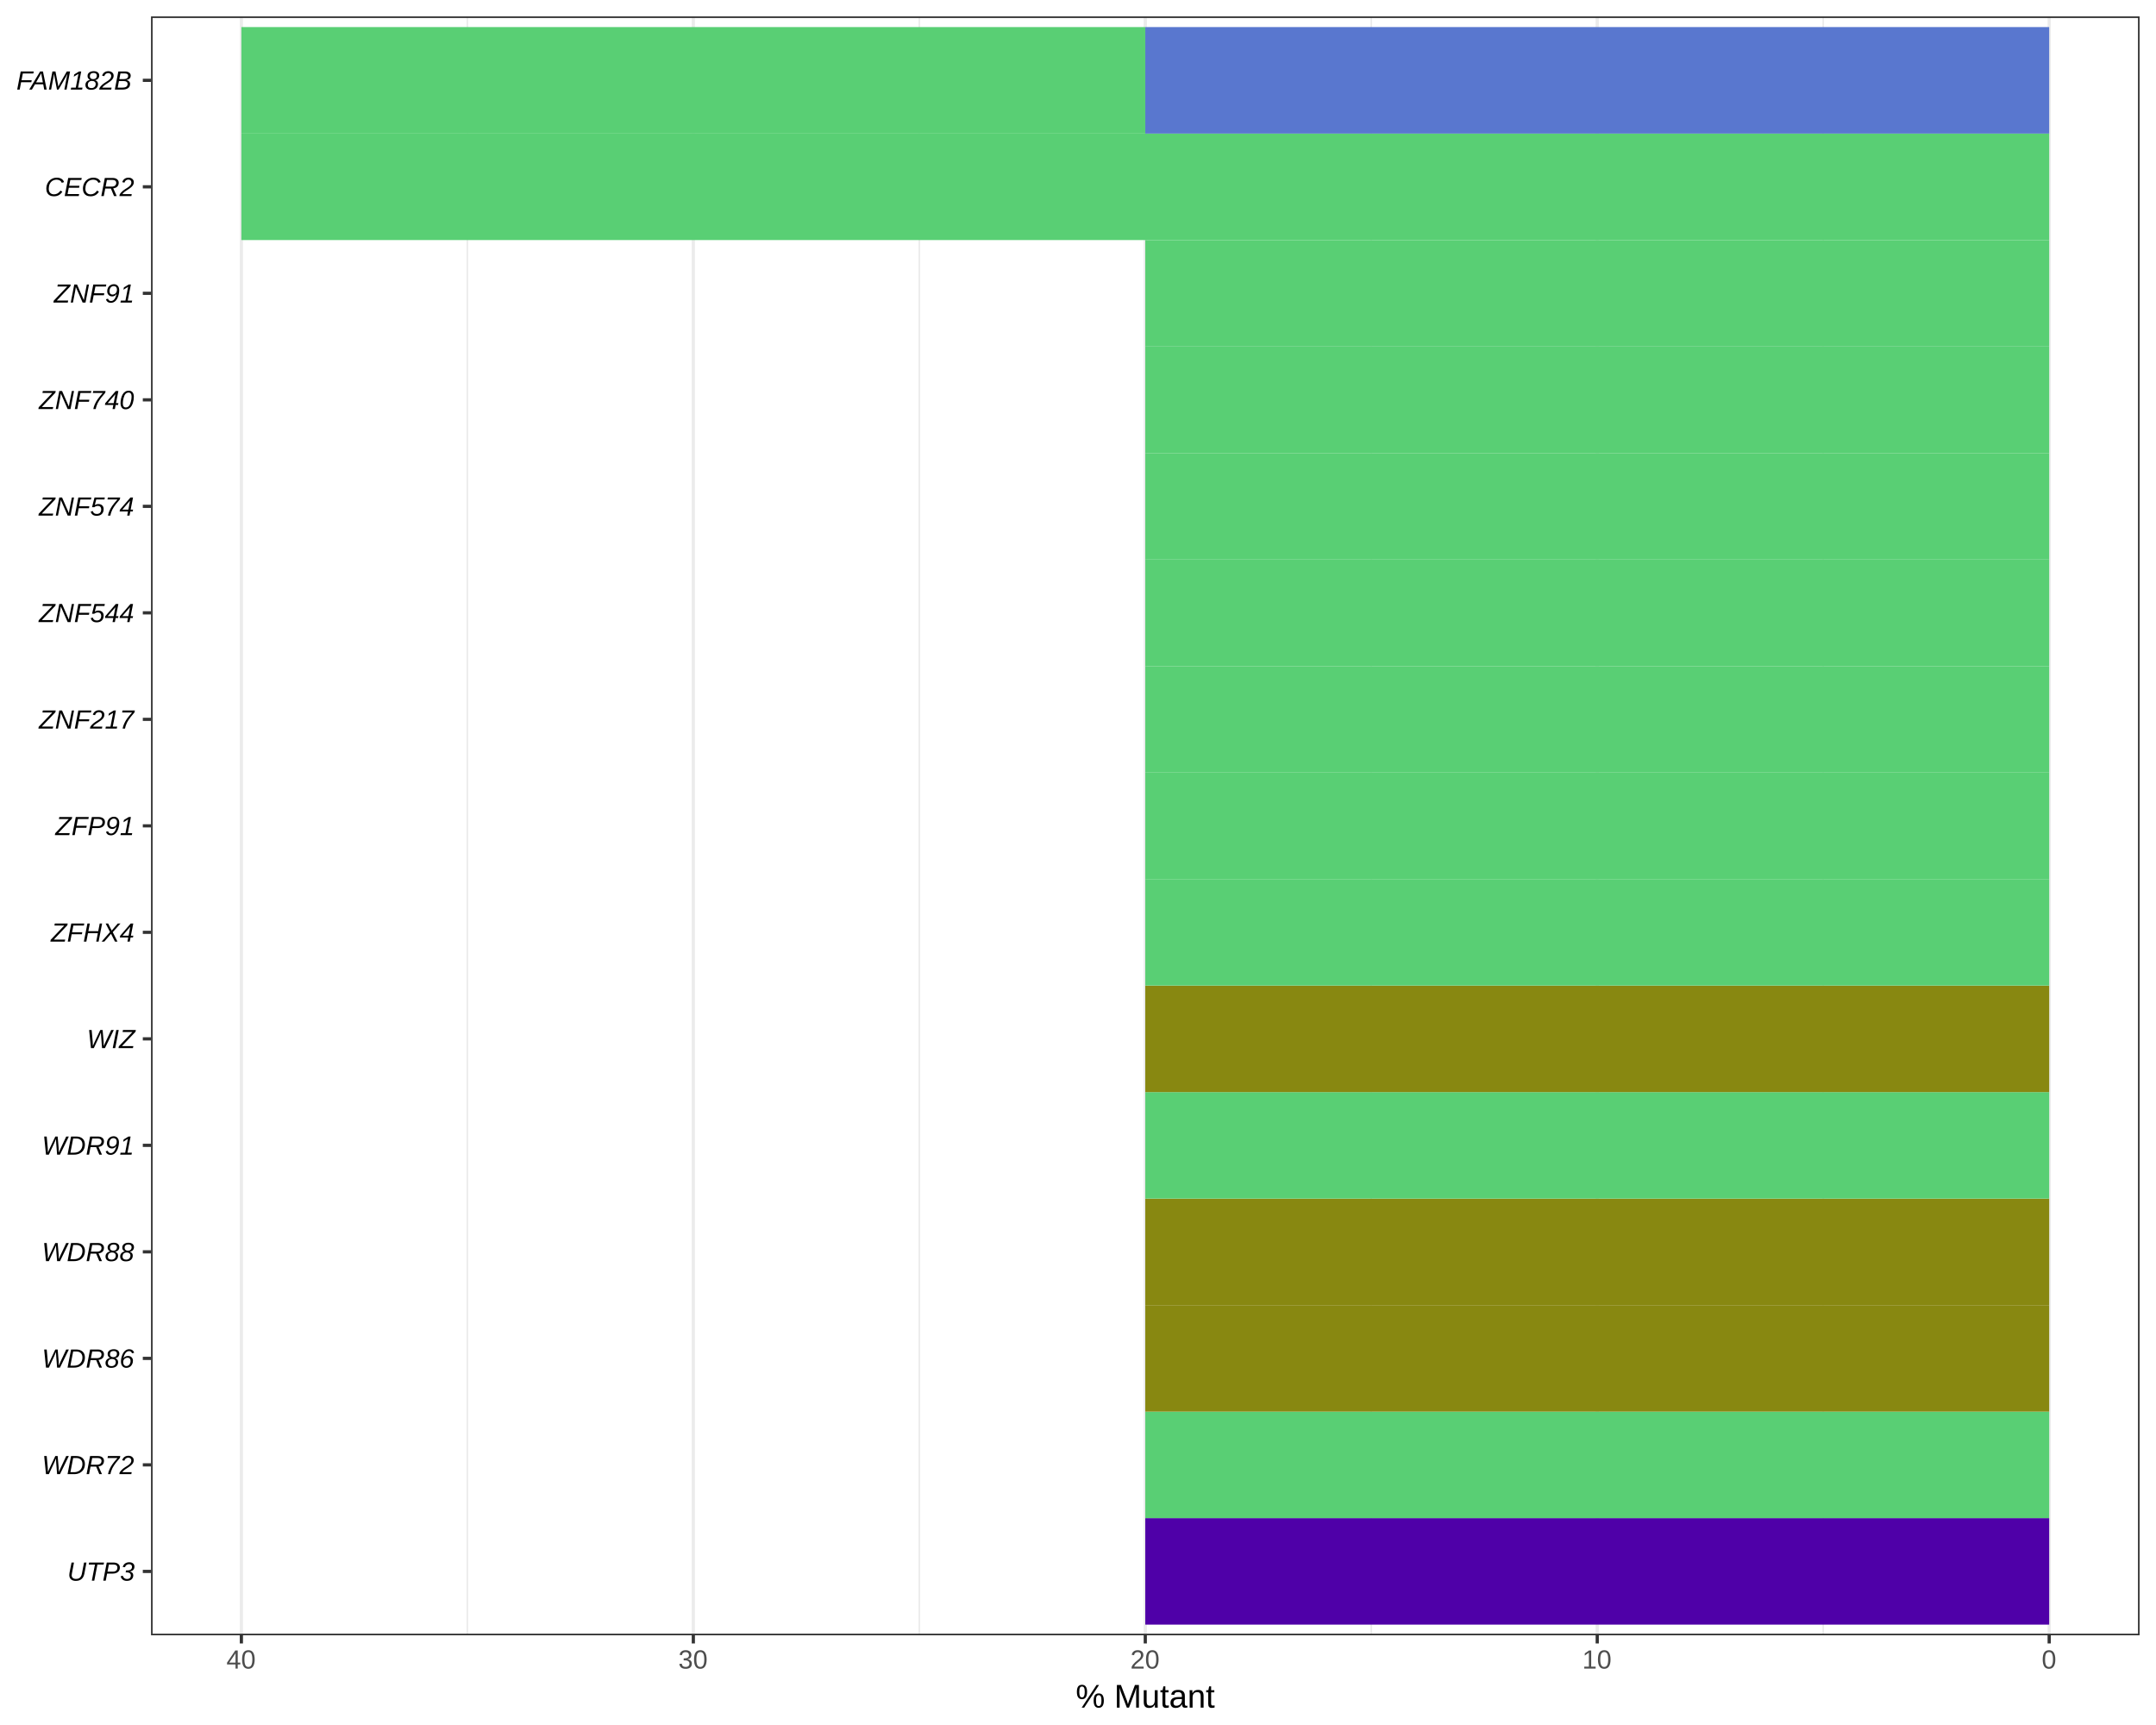
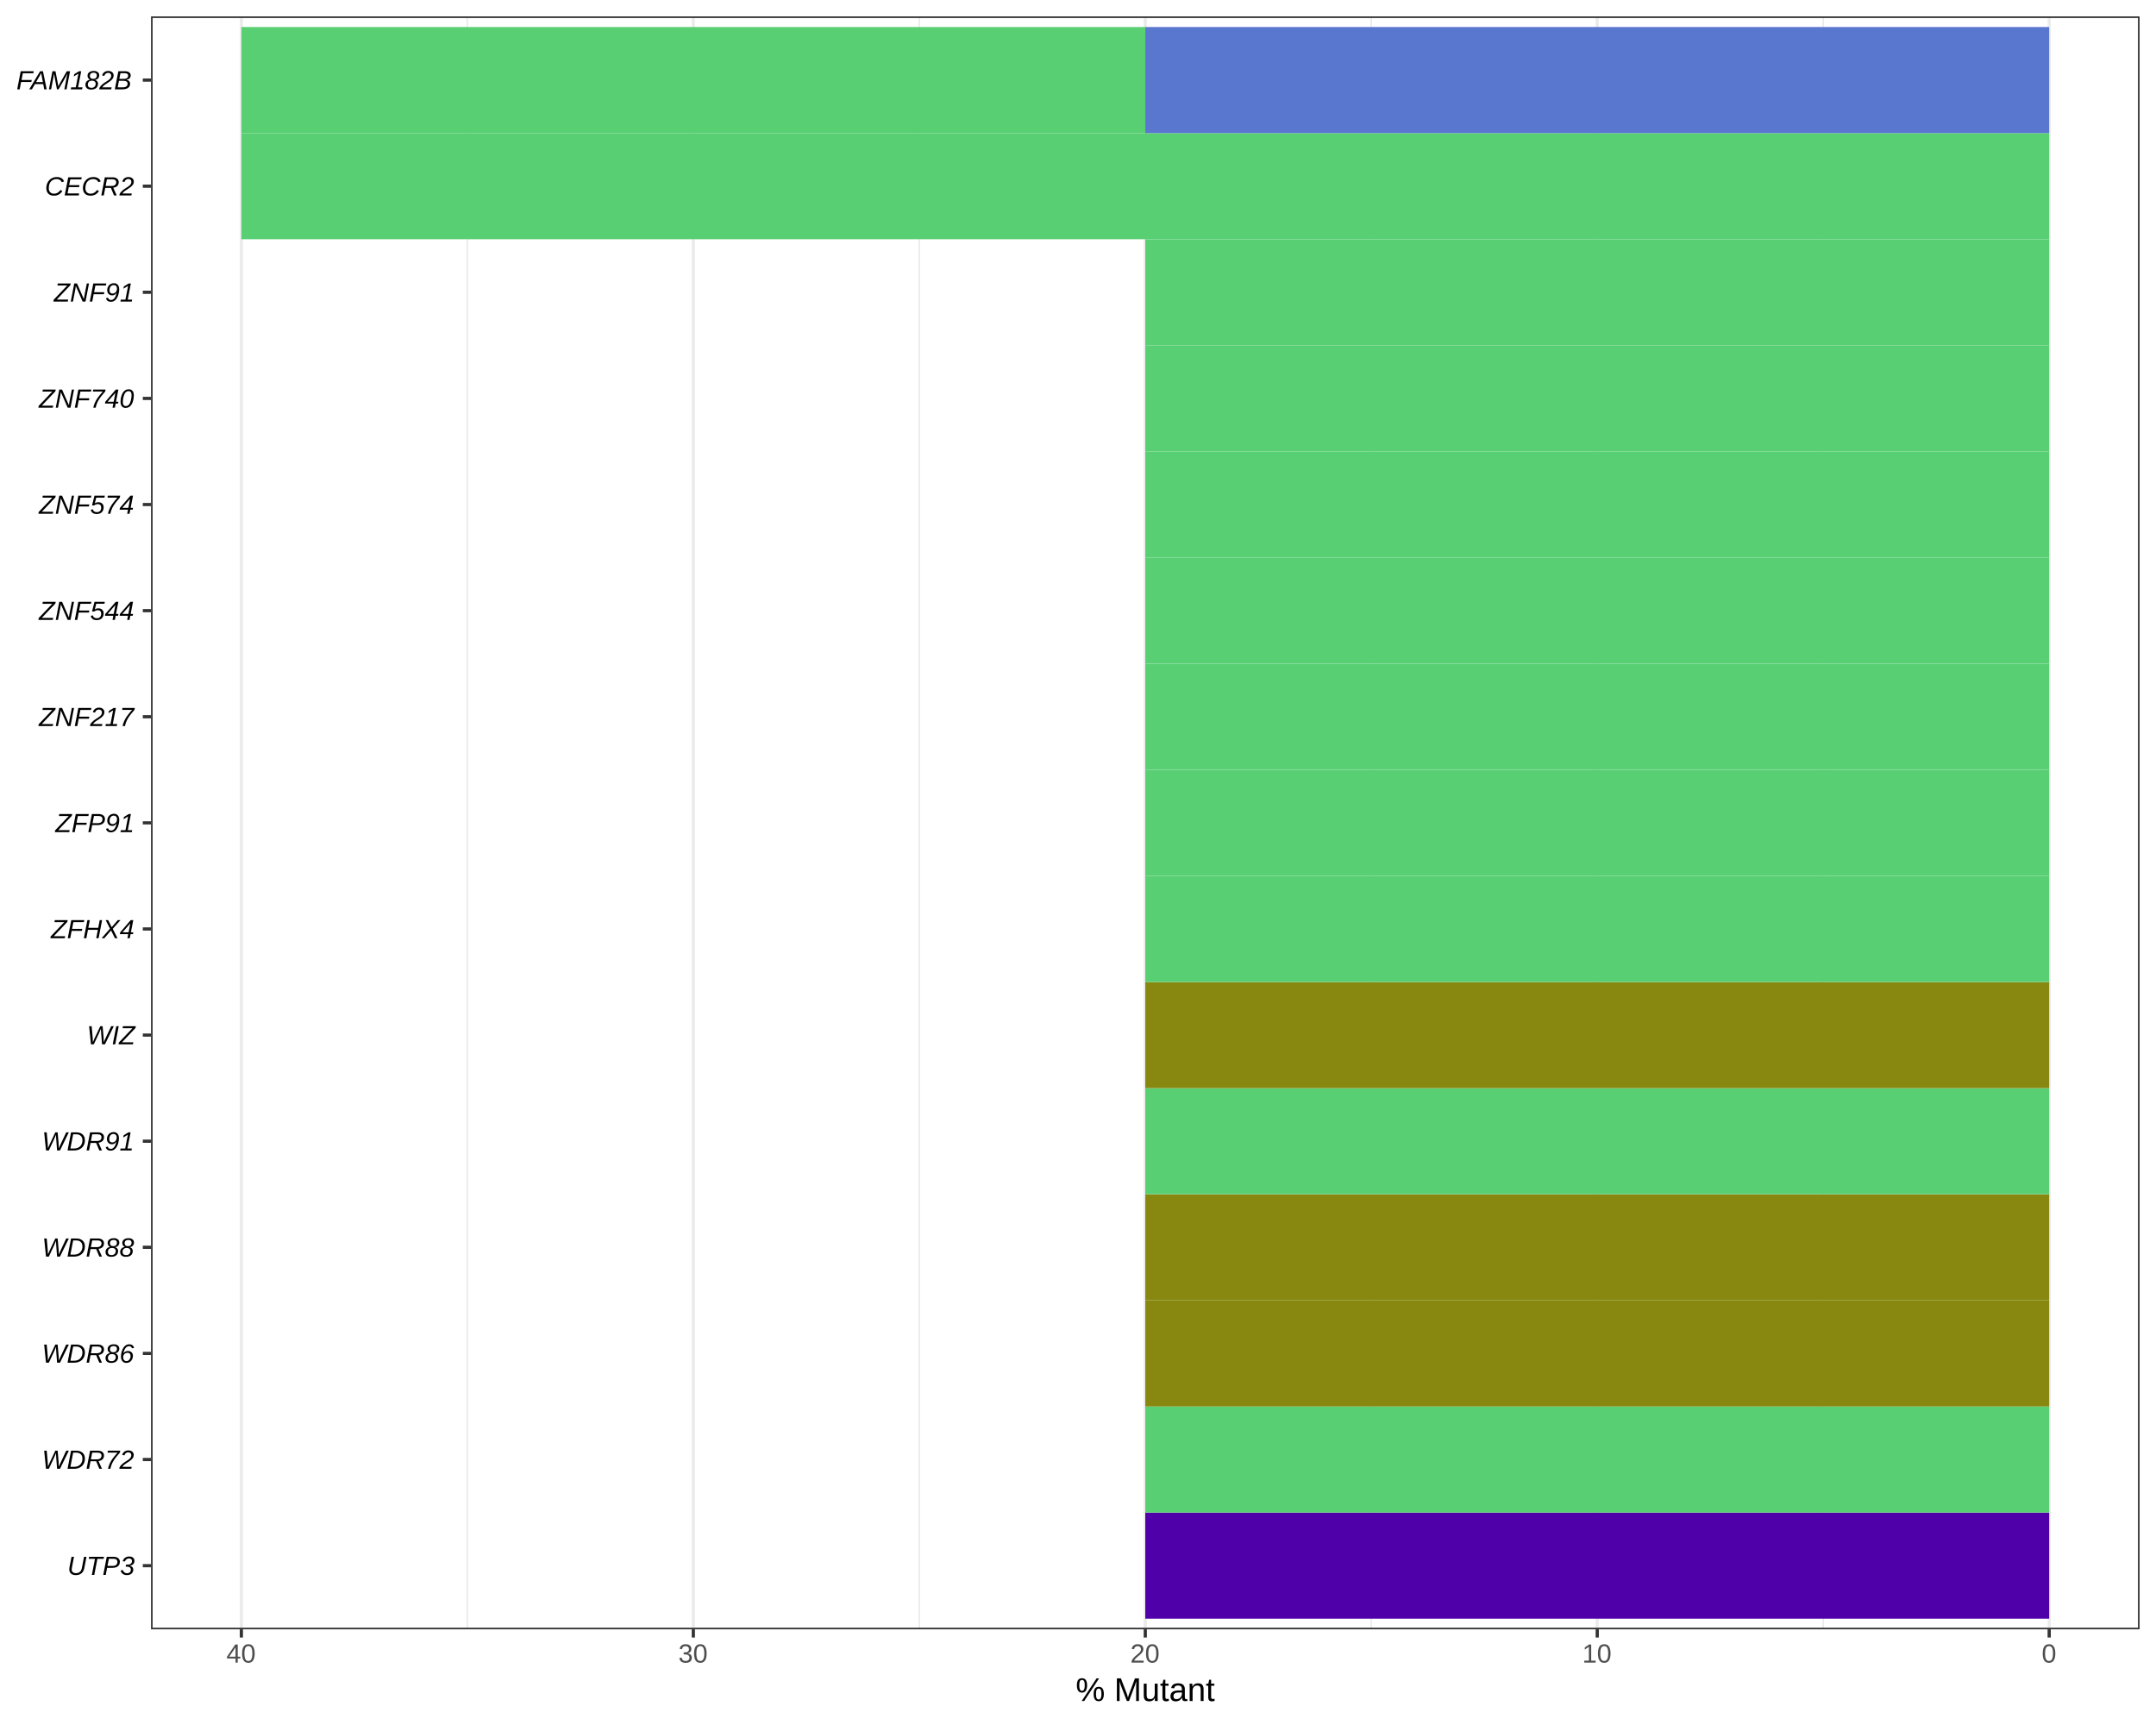
<svg xmlns="http://www.w3.org/2000/svg" viewBox="0 0 720.00 576.00">
  <defs>
    <style type="text/css">
    line, polyline, path, rect, circle {
      fill: none;
      stroke: #000000;
      stroke-linecap: round;
      stroke-linejoin: round;
      stroke-miterlimit: 10.00;
    }
  </style>
  </defs>
  <rect width="100%" height="100%" style="stroke: none; fill: #FFFFFF;" />
  <rect x="0.00" y="0.00" width="720.00" height="576.00" style="stroke-width: 1.07; stroke: #FFFFFF; fill: #FFFFFF;" />
  <defs>
-     <clipPath id="cpNTAuNDI3Nnw3MTQuNTIxfDU0Ni4wNDN8NS40Nzk0NQ==">
-       <rect x="50.43" y="5.48" width="664.09" height="540.56" />
+     <clipPath id="cpNTAuNDI3Nnw3MTQuNTIxfDU0NC4wNDl8NS40Nzk0NQ==">
+       <rect x="50.43" y="5.48" width="664.09" height="538.57" />
    </clipPath>
  </defs>
-   <rect x="50.43" y="5.48" width="664.09" height="540.56" style="stroke-width: 1.07; stroke: none; fill: #FFFFFF;" clip-path="url(#cpNTAuNDI3Nnw3MTQuNTIxfDU0Ni4wNDN8NS40Nzk0NQ==)" />
-   <polyline points="608.87,546.04 608.87,5.48 " style="stroke-width: 0.53; stroke: #EBEBEB; stroke-linecap: butt;" clip-path="url(#cpNTAuNDI3Nnw3MTQuNTIxfDU0Ni4wNDN8NS40Nzk0NQ==)" />
-   <polyline points="457.94,546.04 457.94,5.48 " style="stroke-width: 0.53; stroke: #EBEBEB; stroke-linecap: butt;" clip-path="url(#cpNTAuNDI3Nnw3MTQuNTIxfDU0Ni4wNDN8NS40Nzk0NQ==)" />
-   <polyline points="307.01,546.04 307.01,5.48 " style="stroke-width: 0.53; stroke: #EBEBEB; stroke-linecap: butt;" clip-path="url(#cpNTAuNDI3Nnw3MTQuNTIxfDU0Ni4wNDN8NS40Nzk0NQ==)" />
-   <polyline points="156.08,546.04 156.08,5.48 " style="stroke-width: 0.53; stroke: #EBEBEB; stroke-linecap: butt;" clip-path="url(#cpNTAuNDI3Nnw3MTQuNTIxfDU0Ni4wNDN8NS40Nzk0NQ==)" />
-   <polyline points="684.33,546.04 684.33,5.48 " style="stroke-width: 1.07; stroke: #EBEBEB; stroke-linecap: butt;" clip-path="url(#cpNTAuNDI3Nnw3MTQuNTIxfDU0Ni4wNDN8NS40Nzk0NQ==)" />
-   <polyline points="533.40,546.04 533.40,5.48 " style="stroke-width: 1.07; stroke: #EBEBEB; stroke-linecap: butt;" clip-path="url(#cpNTAuNDI3Nnw3MTQuNTIxfDU0Ni4wNDN8NS40Nzk0NQ==)" />
-   <polyline points="382.47,546.04 382.47,5.48 " style="stroke-width: 1.07; stroke: #EBEBEB; stroke-linecap: butt;" clip-path="url(#cpNTAuNDI3Nnw3MTQuNTIxfDU0Ni4wNDN8NS40Nzk0NQ==)" />
-   <polyline points="231.54,546.04 231.54,5.48 " style="stroke-width: 1.07; stroke: #EBEBEB; stroke-linecap: butt;" clip-path="url(#cpNTAuNDI3Nnw3MTQuNTIxfDU0Ni4wNDN8NS40Nzk0NQ==)" />
-   <polyline points="80.61,546.04 80.61,5.48 " style="stroke-width: 1.07; stroke: #EBEBEB; stroke-linecap: butt;" clip-path="url(#cpNTAuNDI3Nnw3MTQuNTIxfDU0Ni4wNDN8NS40Nzk0NQ==)" />
-   <rect x="382.47" y="506.92" width="301.86" height="35.56" style="stroke-width: 1.07; stroke: none; stroke-linecap: butt; fill: #4F00A8;" clip-path="url(#cpNTAuNDI3Nnw3MTQuNTIxfDU0Ni4wNDN8NS40Nzk0NQ==)" />
-   <rect x="382.47" y="471.36" width="301.86" height="35.56" style="stroke-width: 1.07; stroke: none; stroke-linecap: butt; fill: #59CF74;" clip-path="url(#cpNTAuNDI3Nnw3MTQuNTIxfDU0Ni4wNDN8NS40Nzk0NQ==)" />
-   <rect x="382.47" y="435.80" width="301.86" height="35.56" style="stroke-width: 1.07; stroke: none; stroke-linecap: butt; fill: #888811;" clip-path="url(#cpNTAuNDI3Nnw3MTQuNTIxfDU0Ni4wNDN8NS40Nzk0NQ==)" />
-   <rect x="382.47" y="400.23" width="301.86" height="35.56" style="stroke-width: 1.07; stroke: none; stroke-linecap: butt; fill: #888811;" clip-path="url(#cpNTAuNDI3Nnw3MTQuNTIxfDU0Ni4wNDN8NS40Nzk0NQ==)" />
-   <rect x="382.47" y="364.67" width="301.86" height="35.56" style="stroke-width: 1.07; stroke: none; stroke-linecap: butt; fill: #59CF74;" clip-path="url(#cpNTAuNDI3Nnw3MTQuNTIxfDU0Ni4wNDN8NS40Nzk0NQ==)" />
-   <rect x="382.47" y="329.11" width="301.86" height="35.56" style="stroke-width: 1.07; stroke: none; stroke-linecap: butt; fill: #888811;" clip-path="url(#cpNTAuNDI3Nnw3MTQuNTIxfDU0Ni4wNDN8NS40Nzk0NQ==)" />
-   <rect x="382.47" y="293.54" width="301.86" height="35.56" style="stroke-width: 1.07; stroke: none; stroke-linecap: butt; fill: #59CF74;" clip-path="url(#cpNTAuNDI3Nnw3MTQuNTIxfDU0Ni4wNDN8NS40Nzk0NQ==)" />
-   <rect x="382.47" y="257.98" width="301.86" height="35.56" style="stroke-width: 1.07; stroke: none; stroke-linecap: butt; fill: #59CF74;" clip-path="url(#cpNTAuNDI3Nnw3MTQuNTIxfDU0Ni4wNDN8NS40Nzk0NQ==)" />
-   <rect x="382.47" y="222.42" width="301.86" height="35.56" style="stroke-width: 1.07; stroke: none; stroke-linecap: butt; fill: #59CF74;" clip-path="url(#cpNTAuNDI3Nnw3MTQuNTIxfDU0Ni4wNDN8NS40Nzk0NQ==)" />
-   <rect x="382.47" y="186.85" width="301.86" height="35.56" style="stroke-width: 1.07; stroke: none; stroke-linecap: butt; fill: #59CF74;" clip-path="url(#cpNTAuNDI3Nnw3MTQuNTIxfDU0Ni4wNDN8NS40Nzk0NQ==)" />
-   <rect x="382.47" y="151.29" width="301.86" height="35.56" style="stroke-width: 1.07; stroke: none; stroke-linecap: butt; fill: #59CF74;" clip-path="url(#cpNTAuNDI3Nnw3MTQuNTIxfDU0Ni4wNDN8NS40Nzk0NQ==)" />
-   <rect x="382.47" y="115.73" width="301.86" height="35.56" style="stroke-width: 1.07; stroke: none; stroke-linecap: butt; fill: #59CF74;" clip-path="url(#cpNTAuNDI3Nnw3MTQuNTIxfDU0Ni4wNDN8NS40Nzk0NQ==)" />
-   <rect x="382.47" y="80.16" width="301.86" height="35.56" style="stroke-width: 1.07; stroke: none; stroke-linecap: butt; fill: #59CF74;" clip-path="url(#cpNTAuNDI3Nnw3MTQuNTIxfDU0Ni4wNDN8NS40Nzk0NQ==)" />
-   <rect x="80.61" y="44.60" width="603.72" height="35.56" style="stroke-width: 1.07; stroke: none; stroke-linecap: butt; fill: #59CF74;" clip-path="url(#cpNTAuNDI3Nnw3MTQuNTIxfDU0Ni4wNDN8NS40Nzk0NQ==)" />
-   <rect x="382.47" y="9.04" width="301.86" height="35.56" style="stroke-width: 1.07; stroke: none; stroke-linecap: butt; fill: #5977CF;" clip-path="url(#cpNTAuNDI3Nnw3MTQuNTIxfDU0Ni4wNDN8NS40Nzk0NQ==)" />
-   <rect x="80.61" y="9.04" width="301.86" height="35.56" style="stroke-width: 1.07; stroke: none; stroke-linecap: butt; fill: #59CF74;" clip-path="url(#cpNTAuNDI3Nnw3MTQuNTIxfDU0Ni4wNDN8NS40Nzk0NQ==)" />
-   <rect x="50.43" y="5.48" width="664.09" height="540.56" style="stroke-width: 1.07; stroke: #333333;" clip-path="url(#cpNTAuNDI3Nnw3MTQuNTIxfDU0Ni4wNDN8NS40Nzk0NQ==)" />
+   <rect x="50.43" y="5.48" width="664.09" height="538.57" style="stroke-width: 1.07; stroke: none; fill: #FFFFFF;" clip-path="url(#cpNTAuNDI3Nnw3MTQuNTIxfDU0NC4wNDl8NS40Nzk0NQ==)" />
+   <polyline points="608.87,544.05 608.87,5.48 " style="stroke-width: 0.53; stroke: #EBEBEB; stroke-linecap: butt;" clip-path="url(#cpNTAuNDI3Nnw3MTQuNTIxfDU0NC4wNDl8NS40Nzk0NQ==)" />
+   <polyline points="457.94,544.05 457.94,5.48 " style="stroke-width: 0.53; stroke: #EBEBEB; stroke-linecap: butt;" clip-path="url(#cpNTAuNDI3Nnw3MTQuNTIxfDU0NC4wNDl8NS40Nzk0NQ==)" />
+   <polyline points="307.01,544.05 307.01,5.48 " style="stroke-width: 0.53; stroke: #EBEBEB; stroke-linecap: butt;" clip-path="url(#cpNTAuNDI3Nnw3MTQuNTIxfDU0NC4wNDl8NS40Nzk0NQ==)" />
+   <polyline points="156.08,544.05 156.08,5.48 " style="stroke-width: 0.53; stroke: #EBEBEB; stroke-linecap: butt;" clip-path="url(#cpNTAuNDI3Nnw3MTQuNTIxfDU0NC4wNDl8NS40Nzk0NQ==)" />
+   <polyline points="684.33,544.05 684.33,5.48 " style="stroke-width: 1.07; stroke: #EBEBEB; stroke-linecap: butt;" clip-path="url(#cpNTAuNDI3Nnw3MTQuNTIxfDU0NC4wNDl8NS40Nzk0NQ==)" />
+   <polyline points="533.40,544.05 533.40,5.48 " style="stroke-width: 1.07; stroke: #EBEBEB; stroke-linecap: butt;" clip-path="url(#cpNTAuNDI3Nnw3MTQuNTIxfDU0NC4wNDl8NS40Nzk0NQ==)" />
+   <polyline points="382.47,544.05 382.47,5.48 " style="stroke-width: 1.07; stroke: #EBEBEB; stroke-linecap: butt;" clip-path="url(#cpNTAuNDI3Nnw3MTQuNTIxfDU0NC4wNDl8NS40Nzk0NQ==)" />
+   <polyline points="231.54,544.05 231.54,5.48 " style="stroke-width: 1.07; stroke: #EBEBEB; stroke-linecap: butt;" clip-path="url(#cpNTAuNDI3Nnw3MTQuNTIxfDU0NC4wNDl8NS40Nzk0NQ==)" />
+   <polyline points="80.61,544.05 80.61,5.48 " style="stroke-width: 1.07; stroke: #EBEBEB; stroke-linecap: butt;" clip-path="url(#cpNTAuNDI3Nnw3MTQuNTIxfDU0NC4wNDl8NS40Nzk0NQ==)" />
+   <rect x="382.47" y="505.07" width="301.86" height="35.43" style="stroke-width: 1.07; stroke: none; stroke-linecap: butt; fill: #4F00A8;" clip-path="url(#cpNTAuNDI3Nnw3MTQuNTIxfDU0NC4wNDl8NS40Nzk0NQ==)" />
+   <rect x="382.47" y="469.64" width="301.86" height="35.43" style="stroke-width: 1.07; stroke: none; stroke-linecap: butt; fill: #59CF74;" clip-path="url(#cpNTAuNDI3Nnw3MTQuNTIxfDU0NC4wNDl8NS40Nzk0NQ==)" />
+   <rect x="382.47" y="434.21" width="301.86" height="35.43" style="stroke-width: 1.07; stroke: none; stroke-linecap: butt; fill: #888811;" clip-path="url(#cpNTAuNDI3Nnw3MTQuNTIxfDU0NC4wNDl8NS40Nzk0NQ==)" />
+   <rect x="382.47" y="398.78" width="301.86" height="35.43" style="stroke-width: 1.07; stroke: none; stroke-linecap: butt; fill: #888811;" clip-path="url(#cpNTAuNDI3Nnw3MTQuNTIxfDU0NC4wNDl8NS40Nzk0NQ==)" />
+   <rect x="382.47" y="363.34" width="301.86" height="35.43" style="stroke-width: 1.07; stroke: none; stroke-linecap: butt; fill: #59CF74;" clip-path="url(#cpNTAuNDI3Nnw3MTQuNTIxfDU0NC4wNDl8NS40Nzk0NQ==)" />
+   <rect x="382.47" y="327.91" width="301.86" height="35.43" style="stroke-width: 1.07; stroke: none; stroke-linecap: butt; fill: #888811;" clip-path="url(#cpNTAuNDI3Nnw3MTQuNTIxfDU0NC4wNDl8NS40Nzk0NQ==)" />
+   <rect x="382.47" y="292.48" width="301.86" height="35.43" style="stroke-width: 1.07; stroke: none; stroke-linecap: butt; fill: #59CF74;" clip-path="url(#cpNTAuNDI3Nnw3MTQuNTIxfDU0NC4wNDl8NS40Nzk0NQ==)" />
+   <rect x="382.47" y="257.05" width="301.86" height="35.43" style="stroke-width: 1.07; stroke: none; stroke-linecap: butt; fill: #59CF74;" clip-path="url(#cpNTAuNDI3Nnw3MTQuNTIxfDU0NC4wNDl8NS40Nzk0NQ==)" />
+   <rect x="382.47" y="221.62" width="301.86" height="35.43" style="stroke-width: 1.07; stroke: none; stroke-linecap: butt; fill: #59CF74;" clip-path="url(#cpNTAuNDI3Nnw3MTQuNTIxfDU0NC4wNDl8NS40Nzk0NQ==)" />
+   <rect x="382.47" y="186.18" width="301.86" height="35.43" style="stroke-width: 1.07; stroke: none; stroke-linecap: butt; fill: #59CF74;" clip-path="url(#cpNTAuNDI3Nnw3MTQuNTIxfDU0NC4wNDl8NS40Nzk0NQ==)" />
+   <rect x="382.47" y="150.75" width="301.86" height="35.43" style="stroke-width: 1.07; stroke: none; stroke-linecap: butt; fill: #59CF74;" clip-path="url(#cpNTAuNDI3Nnw3MTQuNTIxfDU0NC4wNDl8NS40Nzk0NQ==)" />
+   <rect x="382.47" y="115.32" width="301.86" height="35.43" style="stroke-width: 1.07; stroke: none; stroke-linecap: butt; fill: #59CF74;" clip-path="url(#cpNTAuNDI3Nnw3MTQuNTIxfDU0NC4wNDl8NS40Nzk0NQ==)" />
+   <rect x="382.47" y="79.89" width="301.86" height="35.43" style="stroke-width: 1.07; stroke: none; stroke-linecap: butt; fill: #59CF74;" clip-path="url(#cpNTAuNDI3Nnw3MTQuNTIxfDU0NC4wNDl8NS40Nzk0NQ==)" />
+   <rect x="80.61" y="44.45" width="603.72" height="35.43" style="stroke-width: 1.07; stroke: none; stroke-linecap: butt; fill: #59CF74;" clip-path="url(#cpNTAuNDI3Nnw3MTQuNTIxfDU0NC4wNDl8NS40Nzk0NQ==)" />
+   <rect x="382.47" y="9.02" width="301.86" height="35.43" style="stroke-width: 1.07; stroke: none; stroke-linecap: butt; fill: #5977CF;" clip-path="url(#cpNTAuNDI3Nnw3MTQuNTIxfDU0NC4wNDl8NS40Nzk0NQ==)" />
+   <rect x="80.61" y="9.02" width="301.86" height="35.43" style="stroke-width: 1.07; stroke: none; stroke-linecap: butt; fill: #59CF74;" clip-path="url(#cpNTAuNDI3Nnw3MTQuNTIxfDU0NC4wNDl8NS40Nzk0NQ==)" />
+   <rect x="50.43" y="5.48" width="664.09" height="538.57" style="stroke-width: 1.07; stroke: #333333;" clip-path="url(#cpNTAuNDI3Nnw3MTQuNTIxfDU0NC4wNDl8NS40Nzk0NQ==)" />
  <defs>
    <clipPath id="cpMHw3MjB8NTc2fDA=">
      <rect x="0.00" y="0.00" width="720.00" height="576.00" />
    </clipPath>
  </defs>
  <g clip-path="url(#cpMHw3MjB8NTc2fDA=)">
-     <text x="22.49" y="527.80" style="font-size: 8.80px; font-style: italic; font-family: Liberation Sans;" textLength="23.01px" lengthAdjust="spacingAndGlyphs">UTP3</text>
+     <text x="22.49" y="525.88" style="font-size: 8.80px; font-style: italic; font-family: Liberation Sans;" textLength="23.01px" lengthAdjust="spacingAndGlyphs">UTP3</text>
  </g>
  <g clip-path="url(#cpMHw3MjB8NTc2fDA=)">
-     <text x="13.99" y="492.24" style="font-size: 8.80px; font-style: italic; font-family: Liberation Sans;" textLength="31.50px" lengthAdjust="spacingAndGlyphs">WDR72</text>
+     <text x="13.99" y="490.45" style="font-size: 8.80px; font-style: italic; font-family: Liberation Sans;" textLength="31.50px" lengthAdjust="spacingAndGlyphs">WDR72</text>
  </g>
  <g clip-path="url(#cpMHw3MjB8NTc2fDA=)">
-     <text x="13.99" y="456.67" style="font-size: 8.80px; font-style: italic; font-family: Liberation Sans;" textLength="31.50px" lengthAdjust="spacingAndGlyphs">WDR86</text>
+     <text x="13.99" y="455.02" style="font-size: 8.80px; font-style: italic; font-family: Liberation Sans;" textLength="31.50px" lengthAdjust="spacingAndGlyphs">WDR86</text>
  </g>
  <g clip-path="url(#cpMHw3MjB8NTc2fDA=)">
-     <text x="13.99" y="421.11" style="font-size: 8.80px; font-style: italic; font-family: Liberation Sans;" textLength="31.50px" lengthAdjust="spacingAndGlyphs">WDR88</text>
+     <text x="13.99" y="419.59" style="font-size: 8.80px; font-style: italic; font-family: Liberation Sans;" textLength="31.50px" lengthAdjust="spacingAndGlyphs">WDR88</text>
  </g>
  <g clip-path="url(#cpMHw3MjB8NTc2fDA=)">
-     <text x="13.99" y="385.55" style="font-size: 8.80px; font-style: italic; font-family: Liberation Sans;" textLength="31.50px" lengthAdjust="spacingAndGlyphs">WDR91</text>
+     <text x="13.99" y="384.15" style="font-size: 8.80px; font-style: italic; font-family: Liberation Sans;" textLength="31.50px" lengthAdjust="spacingAndGlyphs">WDR91</text>
  </g>
  <g clip-path="url(#cpMHw3MjB8NTc2fDA=)">
-     <text x="29.00" y="349.98" style="font-size: 8.80px; font-style: italic; font-family: Liberation Sans;" textLength="16.49px" lengthAdjust="spacingAndGlyphs">WIZ</text>
+     <text x="29.00" y="348.72" style="font-size: 8.80px; font-style: italic; font-family: Liberation Sans;" textLength="16.49px" lengthAdjust="spacingAndGlyphs">WIZ</text>
  </g>
  <g clip-path="url(#cpMHw3MjB8NTc2fDA=)">
-     <text x="16.99" y="314.42" style="font-size: 8.80px; font-style: italic; font-family: Liberation Sans;" textLength="28.50px" lengthAdjust="spacingAndGlyphs">ZFHX4</text>
+     <text x="16.99" y="313.29" style="font-size: 8.80px; font-style: italic; font-family: Liberation Sans;" textLength="28.50px" lengthAdjust="spacingAndGlyphs">ZFHX4</text>
  </g>
  <g clip-path="url(#cpMHw3MjB8NTc2fDA=)">
-     <text x="18.49" y="278.86" style="font-size: 8.80px; font-style: italic; font-family: Liberation Sans;" textLength="27.01px" lengthAdjust="spacingAndGlyphs">ZFP91</text>
+     <text x="18.49" y="277.86" style="font-size: 8.80px; font-style: italic; font-family: Liberation Sans;" textLength="27.01px" lengthAdjust="spacingAndGlyphs">ZFP91</text>
  </g>
  <g clip-path="url(#cpMHw3MjB8NTc2fDA=)">
-     <text x="12.99" y="243.29" style="font-size: 8.80px; font-style: italic; font-family: Liberation Sans;" textLength="32.51px" lengthAdjust="spacingAndGlyphs">ZNF217</text>
+     <text x="12.99" y="242.43" style="font-size: 8.80px; font-style: italic; font-family: Liberation Sans;" textLength="32.51px" lengthAdjust="spacingAndGlyphs">ZNF217</text>
  </g>
  <g clip-path="url(#cpMHw3MjB8NTc2fDA=)">
-     <text x="12.99" y="207.73" style="font-size: 8.80px; font-style: italic; font-family: Liberation Sans;" textLength="32.51px" lengthAdjust="spacingAndGlyphs">ZNF544</text>
+     <text x="12.99" y="206.99" style="font-size: 8.80px; font-style: italic; font-family: Liberation Sans;" textLength="32.51px" lengthAdjust="spacingAndGlyphs">ZNF544</text>
  </g>
  <g clip-path="url(#cpMHw3MjB8NTc2fDA=)">
-     <text x="12.99" y="172.16" style="font-size: 8.80px; font-style: italic; font-family: Liberation Sans;" textLength="32.51px" lengthAdjust="spacingAndGlyphs">ZNF574</text>
+     <text x="12.99" y="171.56" style="font-size: 8.80px; font-style: italic; font-family: Liberation Sans;" textLength="32.51px" lengthAdjust="spacingAndGlyphs">ZNF574</text>
  </g>
  <g clip-path="url(#cpMHw3MjB8NTc2fDA=)">
-     <text x="12.99" y="136.60" style="font-size: 8.80px; font-style: italic; font-family: Liberation Sans;" textLength="32.51px" lengthAdjust="spacingAndGlyphs">ZNF740</text>
+     <text x="12.99" y="136.13" style="font-size: 8.80px; font-style: italic; font-family: Liberation Sans;" textLength="32.51px" lengthAdjust="spacingAndGlyphs">ZNF740</text>
  </g>
  <g clip-path="url(#cpMHw3MjB8NTc2fDA=)">
-     <text x="17.99" y="101.04" style="font-size: 8.80px; font-style: italic; font-family: Liberation Sans;" textLength="27.51px" lengthAdjust="spacingAndGlyphs">ZNF91</text>
+     <text x="17.99" y="100.70" style="font-size: 8.80px; font-style: italic; font-family: Liberation Sans;" textLength="27.51px" lengthAdjust="spacingAndGlyphs">ZNF91</text>
  </g>
  <g clip-path="url(#cpMHw3MjB8NTc2fDA=)">
-     <text x="14.99" y="65.47" style="font-size: 8.80px; font-style: italic; font-family: Liberation Sans;" textLength="30.51px" lengthAdjust="spacingAndGlyphs">CECR2</text>
+     <text x="14.99" y="65.26" style="font-size: 8.80px; font-style: italic; font-family: Liberation Sans;" textLength="30.51px" lengthAdjust="spacingAndGlyphs">CECR2</text>
  </g>
  <g clip-path="url(#cpMHw3MjB8NTc2fDA=)">
-     <text x="5.48" y="29.91" style="font-size: 8.80px; font-style: italic; font-family: Liberation Sans;" textLength="40.02px" lengthAdjust="spacingAndGlyphs">FAM182B</text>
+     <text x="5.48" y="29.83" style="font-size: 8.80px; font-style: italic; font-family: Liberation Sans;" textLength="40.02px" lengthAdjust="spacingAndGlyphs">FAM182B</text>
  </g>
-   <polyline points="47.69,524.71 50.43,524.71 " style="stroke-width: 1.07; stroke: #333333; stroke-linecap: butt;" clip-path="url(#cpMHw3MjB8NTc2fDA=)" />
-   <polyline points="47.69,489.14 50.43,489.14 " style="stroke-width: 1.07; stroke: #333333; stroke-linecap: butt;" clip-path="url(#cpMHw3MjB8NTc2fDA=)" />
-   <polyline points="47.69,453.58 50.43,453.58 " style="stroke-width: 1.07; stroke: #333333; stroke-linecap: butt;" clip-path="url(#cpMHw3MjB8NTc2fDA=)" />
-   <polyline points="47.69,418.01 50.43,418.01 " style="stroke-width: 1.07; stroke: #333333; stroke-linecap: butt;" clip-path="url(#cpMHw3MjB8NTc2fDA=)" />
-   <polyline points="47.69,382.45 50.43,382.45 " style="stroke-width: 1.07; stroke: #333333; stroke-linecap: butt;" clip-path="url(#cpMHw3MjB8NTc2fDA=)" />
-   <polyline points="47.69,346.89 50.43,346.89 " style="stroke-width: 1.07; stroke: #333333; stroke-linecap: butt;" clip-path="url(#cpMHw3MjB8NTc2fDA=)" />
-   <polyline points="47.69,311.32 50.43,311.32 " style="stroke-width: 1.07; stroke: #333333; stroke-linecap: butt;" clip-path="url(#cpMHw3MjB8NTc2fDA=)" />
-   <polyline points="47.69,275.76 50.43,275.76 " style="stroke-width: 1.07; stroke: #333333; stroke-linecap: butt;" clip-path="url(#cpMHw3MjB8NTc2fDA=)" />
-   <polyline points="47.69,240.20 50.43,240.20 " style="stroke-width: 1.07; stroke: #333333; stroke-linecap: butt;" clip-path="url(#cpMHw3MjB8NTc2fDA=)" />
-   <polyline points="47.69,204.63 50.43,204.63 " style="stroke-width: 1.07; stroke: #333333; stroke-linecap: butt;" clip-path="url(#cpMHw3MjB8NTc2fDA=)" />
-   <polyline points="47.69,169.07 50.43,169.07 " style="stroke-width: 1.07; stroke: #333333; stroke-linecap: butt;" clip-path="url(#cpMHw3MjB8NTc2fDA=)" />
-   <polyline points="47.69,133.51 50.43,133.51 " style="stroke-width: 1.07; stroke: #333333; stroke-linecap: butt;" clip-path="url(#cpMHw3MjB8NTc2fDA=)" />
-   <polyline points="47.69,97.94 50.43,97.94 " style="stroke-width: 1.07; stroke: #333333; stroke-linecap: butt;" clip-path="url(#cpMHw3MjB8NTc2fDA=)" />
-   <polyline points="47.69,62.38 50.43,62.38 " style="stroke-width: 1.07; stroke: #333333; stroke-linecap: butt;" clip-path="url(#cpMHw3MjB8NTc2fDA=)" />
-   <polyline points="47.69,26.82 50.43,26.82 " style="stroke-width: 1.07; stroke: #333333; stroke-linecap: butt;" clip-path="url(#cpMHw3MjB8NTc2fDA=)" />
-   <polyline points="684.33,548.78 684.33,546.04 " style="stroke-width: 1.07; stroke: #333333; stroke-linecap: butt;" clip-path="url(#cpMHw3MjB8NTc2fDA=)" />
-   <polyline points="533.40,548.78 533.40,546.04 " style="stroke-width: 1.07; stroke: #333333; stroke-linecap: butt;" clip-path="url(#cpMHw3MjB8NTc2fDA=)" />
-   <polyline points="382.47,548.78 382.47,546.04 " style="stroke-width: 1.07; stroke: #333333; stroke-linecap: butt;" clip-path="url(#cpMHw3MjB8NTc2fDA=)" />
-   <polyline points="231.54,548.78 231.54,546.04 " style="stroke-width: 1.07; stroke: #333333; stroke-linecap: butt;" clip-path="url(#cpMHw3MjB8NTc2fDA=)" />
-   <polyline points="80.61,548.78 80.61,546.04 " style="stroke-width: 1.07; stroke: #333333; stroke-linecap: butt;" clip-path="url(#cpMHw3MjB8NTc2fDA=)" />
+   <polyline points="47.69,522.79 50.43,522.79 " style="stroke-width: 1.07; stroke: #333333; stroke-linecap: butt;" clip-path="url(#cpMHw3MjB8NTc2fDA=)" />
+   <polyline points="47.69,487.36 50.43,487.36 " style="stroke-width: 1.07; stroke: #333333; stroke-linecap: butt;" clip-path="url(#cpMHw3MjB8NTc2fDA=)" />
+   <polyline points="47.69,451.92 50.43,451.92 " style="stroke-width: 1.07; stroke: #333333; stroke-linecap: butt;" clip-path="url(#cpMHw3MjB8NTc2fDA=)" />
+   <polyline points="47.69,416.49 50.43,416.49 " style="stroke-width: 1.07; stroke: #333333; stroke-linecap: butt;" clip-path="url(#cpMHw3MjB8NTc2fDA=)" />
+   <polyline points="47.69,381.06 50.43,381.06 " style="stroke-width: 1.07; stroke: #333333; stroke-linecap: butt;" clip-path="url(#cpMHw3MjB8NTc2fDA=)" />
+   <polyline points="47.69,345.63 50.43,345.63 " style="stroke-width: 1.07; stroke: #333333; stroke-linecap: butt;" clip-path="url(#cpMHw3MjB8NTc2fDA=)" />
+   <polyline points="47.69,310.20 50.43,310.20 " style="stroke-width: 1.07; stroke: #333333; stroke-linecap: butt;" clip-path="url(#cpMHw3MjB8NTc2fDA=)" />
+   <polyline points="47.69,274.76 50.43,274.76 " style="stroke-width: 1.07; stroke: #333333; stroke-linecap: butt;" clip-path="url(#cpMHw3MjB8NTc2fDA=)" />
+   <polyline points="47.69,239.33 50.43,239.33 " style="stroke-width: 1.07; stroke: #333333; stroke-linecap: butt;" clip-path="url(#cpMHw3MjB8NTc2fDA=)" />
+   <polyline points="47.69,203.90 50.43,203.90 " style="stroke-width: 1.07; stroke: #333333; stroke-linecap: butt;" clip-path="url(#cpMHw3MjB8NTc2fDA=)" />
+   <polyline points="47.69,168.47 50.43,168.47 " style="stroke-width: 1.07; stroke: #333333; stroke-linecap: butt;" clip-path="url(#cpMHw3MjB8NTc2fDA=)" />
+   <polyline points="47.69,133.04 50.43,133.04 " style="stroke-width: 1.07; stroke: #333333; stroke-linecap: butt;" clip-path="url(#cpMHw3MjB8NTc2fDA=)" />
+   <polyline points="47.69,97.60 50.43,97.60 " style="stroke-width: 1.07; stroke: #333333; stroke-linecap: butt;" clip-path="url(#cpMHw3MjB8NTc2fDA=)" />
+   <polyline points="47.69,62.17 50.43,62.17 " style="stroke-width: 1.07; stroke: #333333; stroke-linecap: butt;" clip-path="url(#cpMHw3MjB8NTc2fDA=)" />
+   <polyline points="47.69,26.74 50.43,26.74 " style="stroke-width: 1.07; stroke: #333333; stroke-linecap: butt;" clip-path="url(#cpMHw3MjB8NTc2fDA=)" />
+   <polyline points="684.33,546.79 684.33,544.05 " style="stroke-width: 1.07; stroke: #333333; stroke-linecap: butt;" clip-path="url(#cpMHw3MjB8NTc2fDA=)" />
+   <polyline points="533.40,546.79 533.40,544.05 " style="stroke-width: 1.07; stroke: #333333; stroke-linecap: butt;" clip-path="url(#cpMHw3MjB8NTc2fDA=)" />
+   <polyline points="382.47,546.79 382.47,544.05 " style="stroke-width: 1.07; stroke: #333333; stroke-linecap: butt;" clip-path="url(#cpMHw3MjB8NTc2fDA=)" />
+   <polyline points="231.54,546.79 231.54,544.05 " style="stroke-width: 1.07; stroke: #333333; stroke-linecap: butt;" clip-path="url(#cpMHw3MjB8NTc2fDA=)" />
+   <polyline points="80.61,546.79 80.61,544.05 " style="stroke-width: 1.07; stroke: #333333; stroke-linecap: butt;" clip-path="url(#cpMHw3MjB8NTc2fDA=)" />
  <g clip-path="url(#cpMHw3MjB8NTc2fDA=)">
-     <text x="681.83" y="557.16" style="font-size: 8.80px; fill: #4D4D4D; font-family: Liberation Sans;" textLength="5.01px" lengthAdjust="spacingAndGlyphs">0</text>
+     <text x="681.83" y="555.17" style="font-size: 8.80px; fill: #4D4D4D; font-family: Liberation Sans;" textLength="5.01px" lengthAdjust="spacingAndGlyphs">0</text>
  </g>
  <g clip-path="url(#cpMHw3MjB8NTc2fDA=)">
-     <text x="528.40" y="557.16" style="font-size: 8.80px; fill: #4D4D4D; font-family: Liberation Sans;" textLength="10.01px" lengthAdjust="spacingAndGlyphs">10</text>
+     <text x="528.40" y="555.17" style="font-size: 8.80px; fill: #4D4D4D; font-family: Liberation Sans;" textLength="10.01px" lengthAdjust="spacingAndGlyphs">10</text>
  </g>
  <g clip-path="url(#cpMHw3MjB8NTc2fDA=)">
-     <text x="377.47" y="557.16" style="font-size: 8.80px; fill: #4D4D4D; font-family: Liberation Sans;" textLength="10.01px" lengthAdjust="spacingAndGlyphs">20</text>
+     <text x="377.47" y="555.17" style="font-size: 8.80px; fill: #4D4D4D; font-family: Liberation Sans;" textLength="10.01px" lengthAdjust="spacingAndGlyphs">20</text>
  </g>
  <g clip-path="url(#cpMHw3MjB8NTc2fDA=)">
-     <text x="226.54" y="557.16" style="font-size: 8.80px; fill: #4D4D4D; font-family: Liberation Sans;" textLength="10.01px" lengthAdjust="spacingAndGlyphs">30</text>
+     <text x="226.54" y="555.17" style="font-size: 8.80px; fill: #4D4D4D; font-family: Liberation Sans;" textLength="10.01px" lengthAdjust="spacingAndGlyphs">30</text>
  </g>
  <g clip-path="url(#cpMHw3MjB8NTc2fDA=)">
-     <text x="75.61" y="557.16" style="font-size: 8.80px; fill: #4D4D4D; font-family: Liberation Sans;" textLength="10.01px" lengthAdjust="spacingAndGlyphs">40</text>
+     <text x="75.61" y="555.17" style="font-size: 8.80px; fill: #4D4D4D; font-family: Liberation Sans;" textLength="10.01px" lengthAdjust="spacingAndGlyphs">40</text>
  </g>
  <g clip-path="url(#cpMHw3MjB8NTc2fDA=)">
-     <text x="359.24" y="570.20" style="font-size: 11.00px; font-family: Liberation Sans;" textLength="46.47px" lengthAdjust="spacingAndGlyphs">% Mutant</text>
+     <text x="359.24" y="568.00" style="font-size: 11.00px; font-family: Liberation Sans;" textLength="46.47px" lengthAdjust="spacingAndGlyphs">% Mutant</text>
  </g>
</svg>
